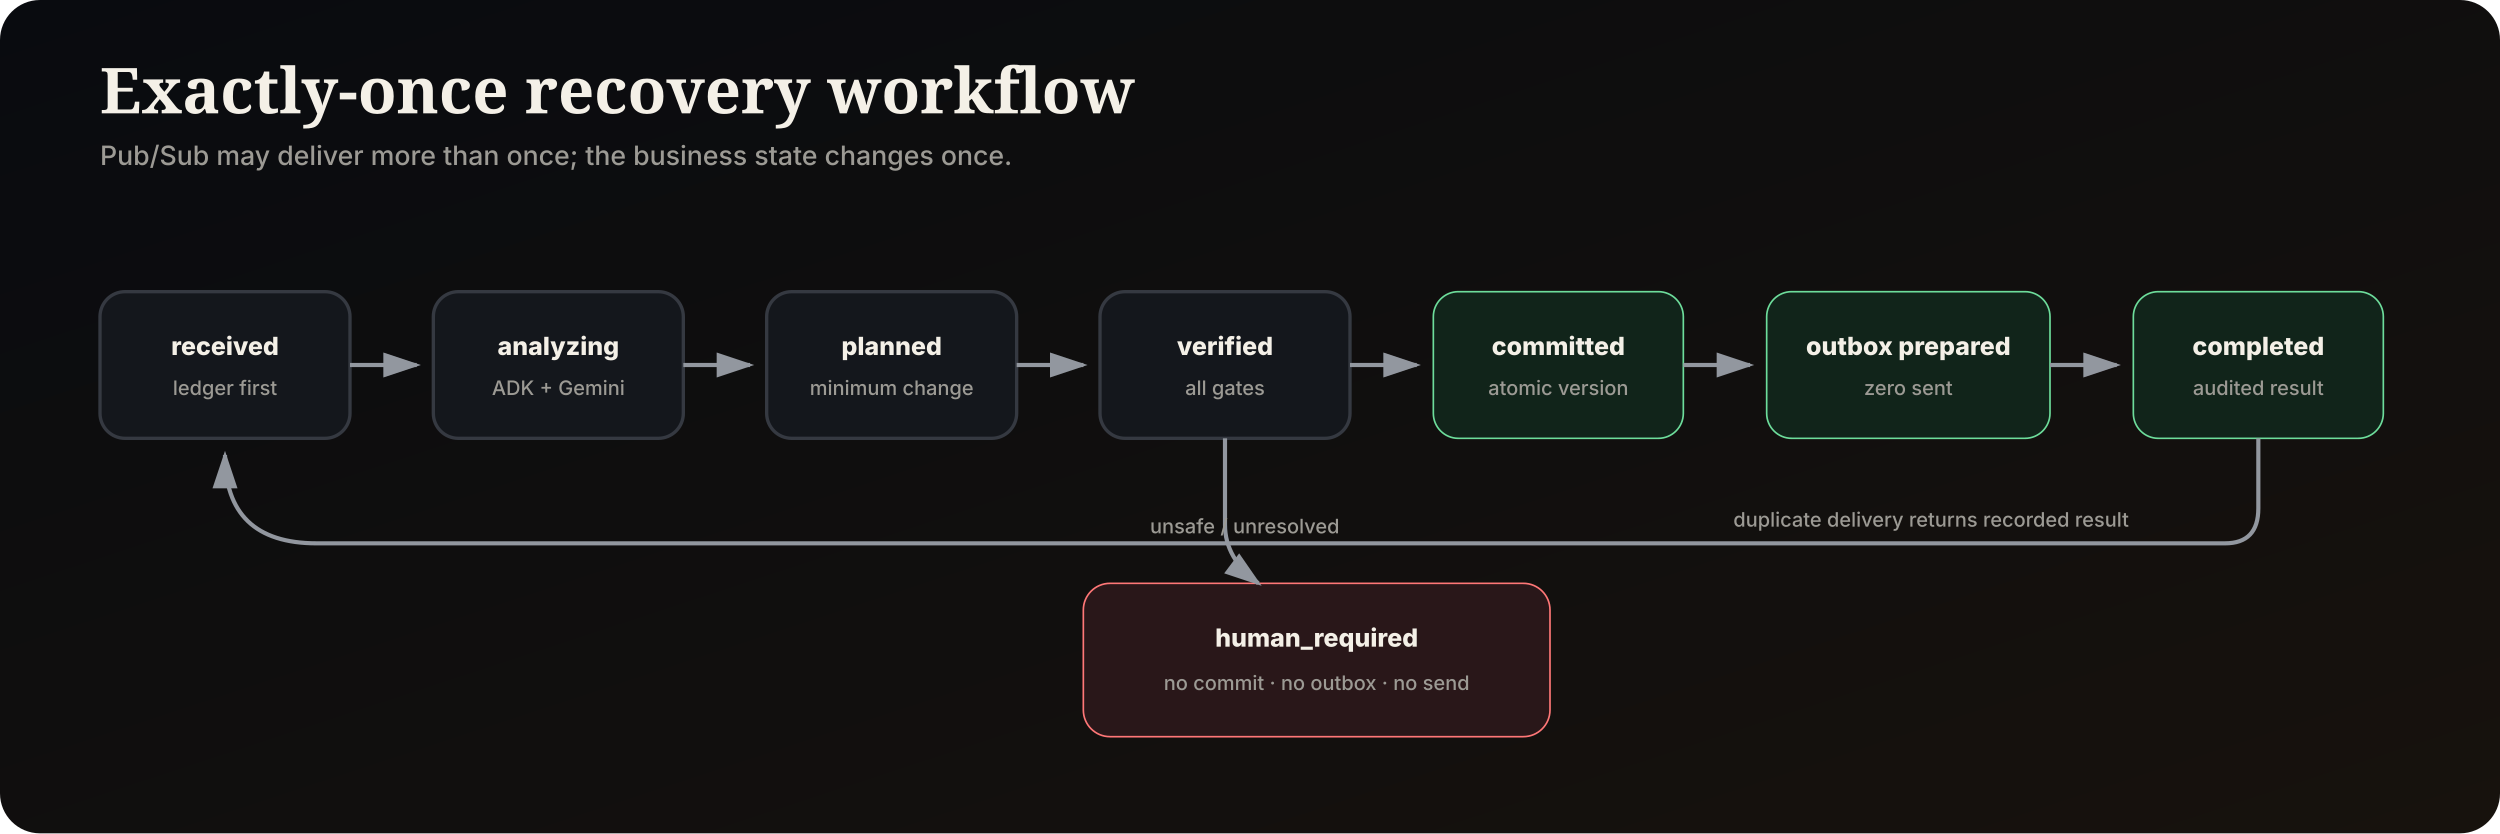
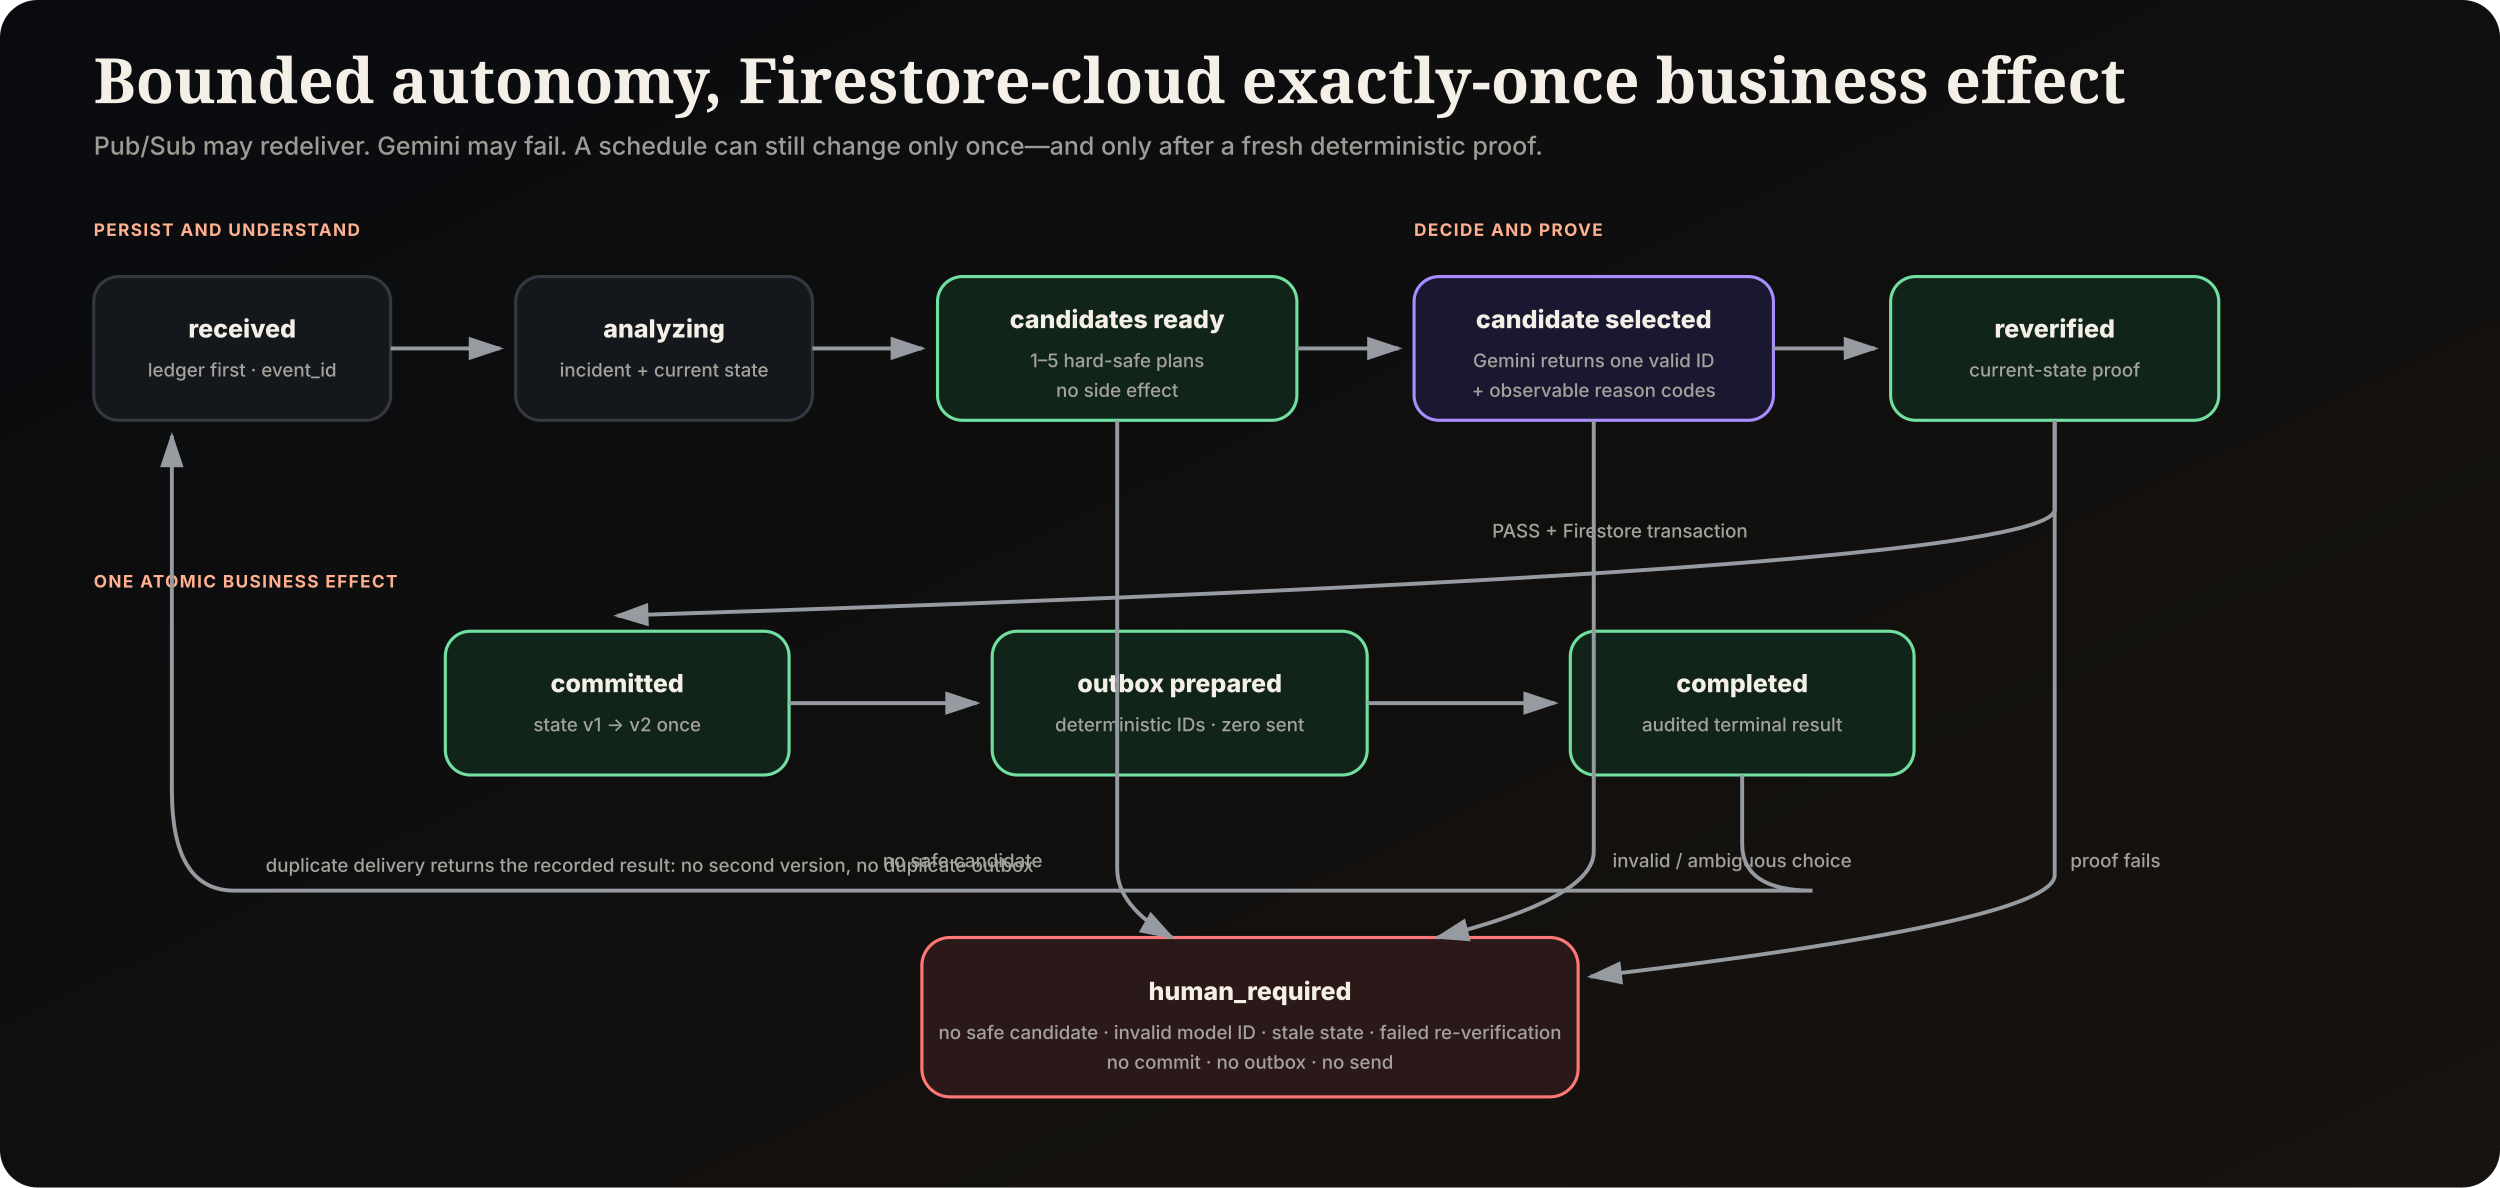
- <svg xmlns="http://www.w3.org/2000/svg" width="1500" height="500" viewBox="0 0 1500 500" role="img" aria-labelledby="title desc">
+ <svg xmlns="http://www.w3.org/2000/svg" width="1600" height="760" viewBox="0 0 1600 760" role="img" aria-labelledby="title desc">
  <defs>
    <linearGradient id="bg" x1="0" y1="0" x2="1" y2="1">
      <stop stop-color="#090b0f" />
-       <stop offset="1" stop-color="#17120d" />
+       <stop offset="1" stop-color="#18130e" />
    </linearGradient>
    <marker id="arrow" markerWidth="10" markerHeight="10" refX="8" refY="3" orient="auto">
-       <path d="M0,0 L0,6 L9,3 z" fill="#92979f" />
+       <path d="M0,0 L0,6 L9,3 z" fill="#969aa1" />
    </marker>
-     <style>.title{font:700 38px Georgia,serif;fill:#f4f0e7}.sub{font:500 16px Inter,Arial,sans-serif;fill:#9c9a94}.label{font:800 15px Inter,Arial,sans-serif;fill:#f4f0e7}.small{font:500 12px Inter,Arial,sans-serif;fill:#9c9a94}.box{fill:#14171c;stroke:#353941;stroke-width:2}.done{fill:#11241a;stroke:#6ddd9b}.stop{fill:#291719;stroke:#ff7777}.line{fill:none;stroke:#92979f;stroke-width:2.5;marker-end:url(#arrow)}</style>
+     <style>.title{font:700 40px Georgia,serif;fill:#f5f0e7}.sub{font:500 16px Inter,Arial,sans-serif;fill:#9d9b95}.label{font:800 16px Inter,Arial,sans-serif;fill:#f5f0e7}.small{font:500 12px Inter,Arial,sans-serif;fill:#a4a29c}.tiny{font:700 11px Inter,Arial,sans-serif;fill:#ffb08e;letter-spacing:.08em}.box{fill:#14171c;stroke:#343840;stroke-width:2}.choice{fill:#1a1830;stroke:#a88dff;stroke-width:2}.done{fill:#11241a;stroke:#70dfa0;stroke-width:2}.stop{fill:#2b1819;stroke:#ff7878;stroke-width:2}.line{fill:none;stroke:#969aa1;stroke-width:2.5;marker-end:url(#arrow)}</style>
  </defs>
-   <rect width="1500" height="500" rx="24" fill="url(#bg)" />
-   <text x="60" y="68" class="title">Exactly-once recovery workflow</text>
-   <text x="60" y="99" class="sub">Pub/Sub may deliver more than once; the business state changes once.</text>
-   <g>
-     <rect x="60" y="175" width="150" height="88" rx="15" class="box" />
-     <text x="135" y="213" text-anchor="middle" class="label">received</text>
-     <text x="135" y="237" text-anchor="middle" class="small">ledger first</text>
-     <rect x="260" y="175" width="150" height="88" rx="15" class="box" />
-     <text x="335" y="213" text-anchor="middle" class="label">analyzing</text>
-     <text x="335" y="237" text-anchor="middle" class="small">ADK + Gemini</text>
-     <rect x="460" y="175" width="150" height="88" rx="15" class="box" />
-     <text x="535" y="213" text-anchor="middle" class="label">planned</text>
-     <text x="535" y="237" text-anchor="middle" class="small">minimum change</text>
-     <rect x="660" y="175" width="150" height="88" rx="15" class="box" />
-     <text x="735" y="213" text-anchor="middle" class="label">verified</text>
-     <text x="735" y="237" text-anchor="middle" class="small">all gates</text>
-     <rect x="860" y="175" width="150" height="88" rx="15" class="done" />
-     <text x="935" y="213" text-anchor="middle" class="label">committed</text>
-     <text x="935" y="237" text-anchor="middle" class="small">atomic version</text>
-     <rect x="1060" y="175" width="170" height="88" rx="15" class="done" />
-     <text x="1145" y="213" text-anchor="middle" class="label">outbox prepared</text>
-     <text x="1145" y="237" text-anchor="middle" class="small">zero sent</text>
-     <rect x="1280" y="175" width="150" height="88" rx="15" class="done" />
-     <text x="1355" y="213" text-anchor="middle" class="label">completed</text>
-     <text x="1355" y="237" text-anchor="middle" class="small">audited result</text>
-     <path d="M210 219 H250" class="line" />
-     <path d="M410 219 H450" class="line" />
-     <path d="M610 219 H650" class="line" />
-     <path d="M810 219 H850" class="line" />
-     <path d="M1010 219 H1050" class="line" />
-     <path d="M1230 219 H1270" class="line" />
-   </g>
-   <rect x="650" y="350" width="280" height="92" rx="16" class="stop" />
-   <text x="790" y="388" text-anchor="middle" class="label">human_required</text>
-   <text x="790" y="414" text-anchor="middle" class="small">no commit · no outbox · no send</text>
-   <path d="M735 263 V315 Q735 335 755 350" class="line" />
-   <text x="690" y="320" class="small">unsafe / unresolved</text>
-   <path d="M1355 263 V305 Q1355 326 1335 326 H190 Q135 326 135 273" class="line" />
-   <text x="1040" y="316" class="small">duplicate delivery returns recorded result</text>
+   <rect width="1600" height="760" rx="24" fill="url(#bg)" />
+   <text x="60" y="66" class="title">Bounded autonomy, Firestore-cloud exactly-once business effect</text>
+   <text x="60" y="99" class="sub">Pub/Sub may redeliver. Gemini may fail. A schedule can still change only once—and only after a fresh deterministic proof.</text>
+   <text x="60" y="151" class="tiny">PERSIST AND UNDERSTAND</text>
+   <rect x="60" y="177" width="190" height="92" rx="16" class="box" />
+   <text x="155" y="216" text-anchor="middle" class="label">received</text>
+   <text x="155" y="241" text-anchor="middle" class="small">ledger first · event_id</text>
+   <rect x="330" y="177" width="190" height="92" rx="16" class="box" />
+   <text x="425" y="216" text-anchor="middle" class="label">analyzing</text>
+   <text x="425" y="241" text-anchor="middle" class="small">incident + current state</text>
+   <rect x="600" y="177" width="230" height="92" rx="16" class="done" />
+   <text x="715" y="210" text-anchor="middle" class="label">candidates ready</text>
+   <text x="715" y="235" text-anchor="middle" class="small">1–5 hard-safe plans</text>
+   <text x="715" y="254" text-anchor="middle" class="small">no side effect</text>
+   <path d="M250 223 H320" class="line" />
+   <path d="M520 223 H590" class="line" />
+   <text x="905" y="151" class="tiny">DECIDE AND PROVE</text>
+   <rect x="905" y="177" width="230" height="92" rx="16" class="choice" />
+   <text x="1020" y="210" text-anchor="middle" class="label">candidate selected</text>
+   <text x="1020" y="235" text-anchor="middle" class="small">Gemini returns one valid ID</text>
+   <text x="1020" y="254" text-anchor="middle" class="small">+ observable reason codes</text>
+   <rect x="1210" y="177" width="210" height="92" rx="16" class="done" />
+   <text x="1315" y="216" text-anchor="middle" class="label">reverified</text>
+   <text x="1315" y="241" text-anchor="middle" class="small">current-state proof</text>
+   <path d="M830 223 H895" class="line" />
+   <path d="M1135 223 H1200" class="line" />
+   <text x="60" y="376" class="tiny">ONE ATOMIC BUSINESS EFFECT</text>
+   <rect x="285" y="404" width="220" height="92" rx="16" class="done" />
+   <text x="395" y="443" text-anchor="middle" class="label">committed</text>
+   <text x="395" y="468" text-anchor="middle" class="small">state v1 → v2 once</text>
+   <rect x="635" y="404" width="240" height="92" rx="16" class="done" />
+   <text x="755" y="443" text-anchor="middle" class="label">outbox prepared</text>
+   <text x="755" y="468" text-anchor="middle" class="small">deterministic IDs · zero sent</text>
+   <rect x="1005" y="404" width="220" height="92" rx="16" class="done" />
+   <text x="1115" y="443" text-anchor="middle" class="label">completed</text>
+   <text x="1115" y="468" text-anchor="middle" class="small">audited terminal result</text>
+   <path d="M1315 269 V326 Q1315 365 395 394" class="line" />
+   <text x="955" y="344" class="small">PASS + Firestore transaction</text>
+   <path d="M505 450 H625" class="line" />
+   <path d="M875 450 H995" class="line" />
+   <rect x="590" y="600" width="420" height="102" rx="18" class="stop" />
+   <text x="800" y="640" text-anchor="middle" class="label">human_required</text>
+   <text x="800" y="665" text-anchor="middle" class="small">no safe candidate · invalid model ID · stale state · failed re-verification</text>
+   <text x="800" y="684" text-anchor="middle" class="small">no commit · no outbox · no send</text>
+   <path d="M715 269 V556 Q715 580 750 600" class="line" />
+   <text x="565" y="555" class="small">no safe candidate</text>
+   <path d="M1020 269 V545 Q1020 575 920 600" class="line" />
+   <text x="1032" y="555" class="small">invalid / ambiguous choice</text>
+   <path d="M1315 269 V560 Q1315 590 1018 625" class="line" />
+   <text x="1325" y="555" class="small">proof fails</text>
+   <path d="M1115 496 V540 Q1115 570 1160 570 H150 Q110 570 110 506 V279" class="line" />
+   <text x="170" y="558" class="small">duplicate delivery returns the recorded result: no second version, no duplicate outbox</text>
</svg>
